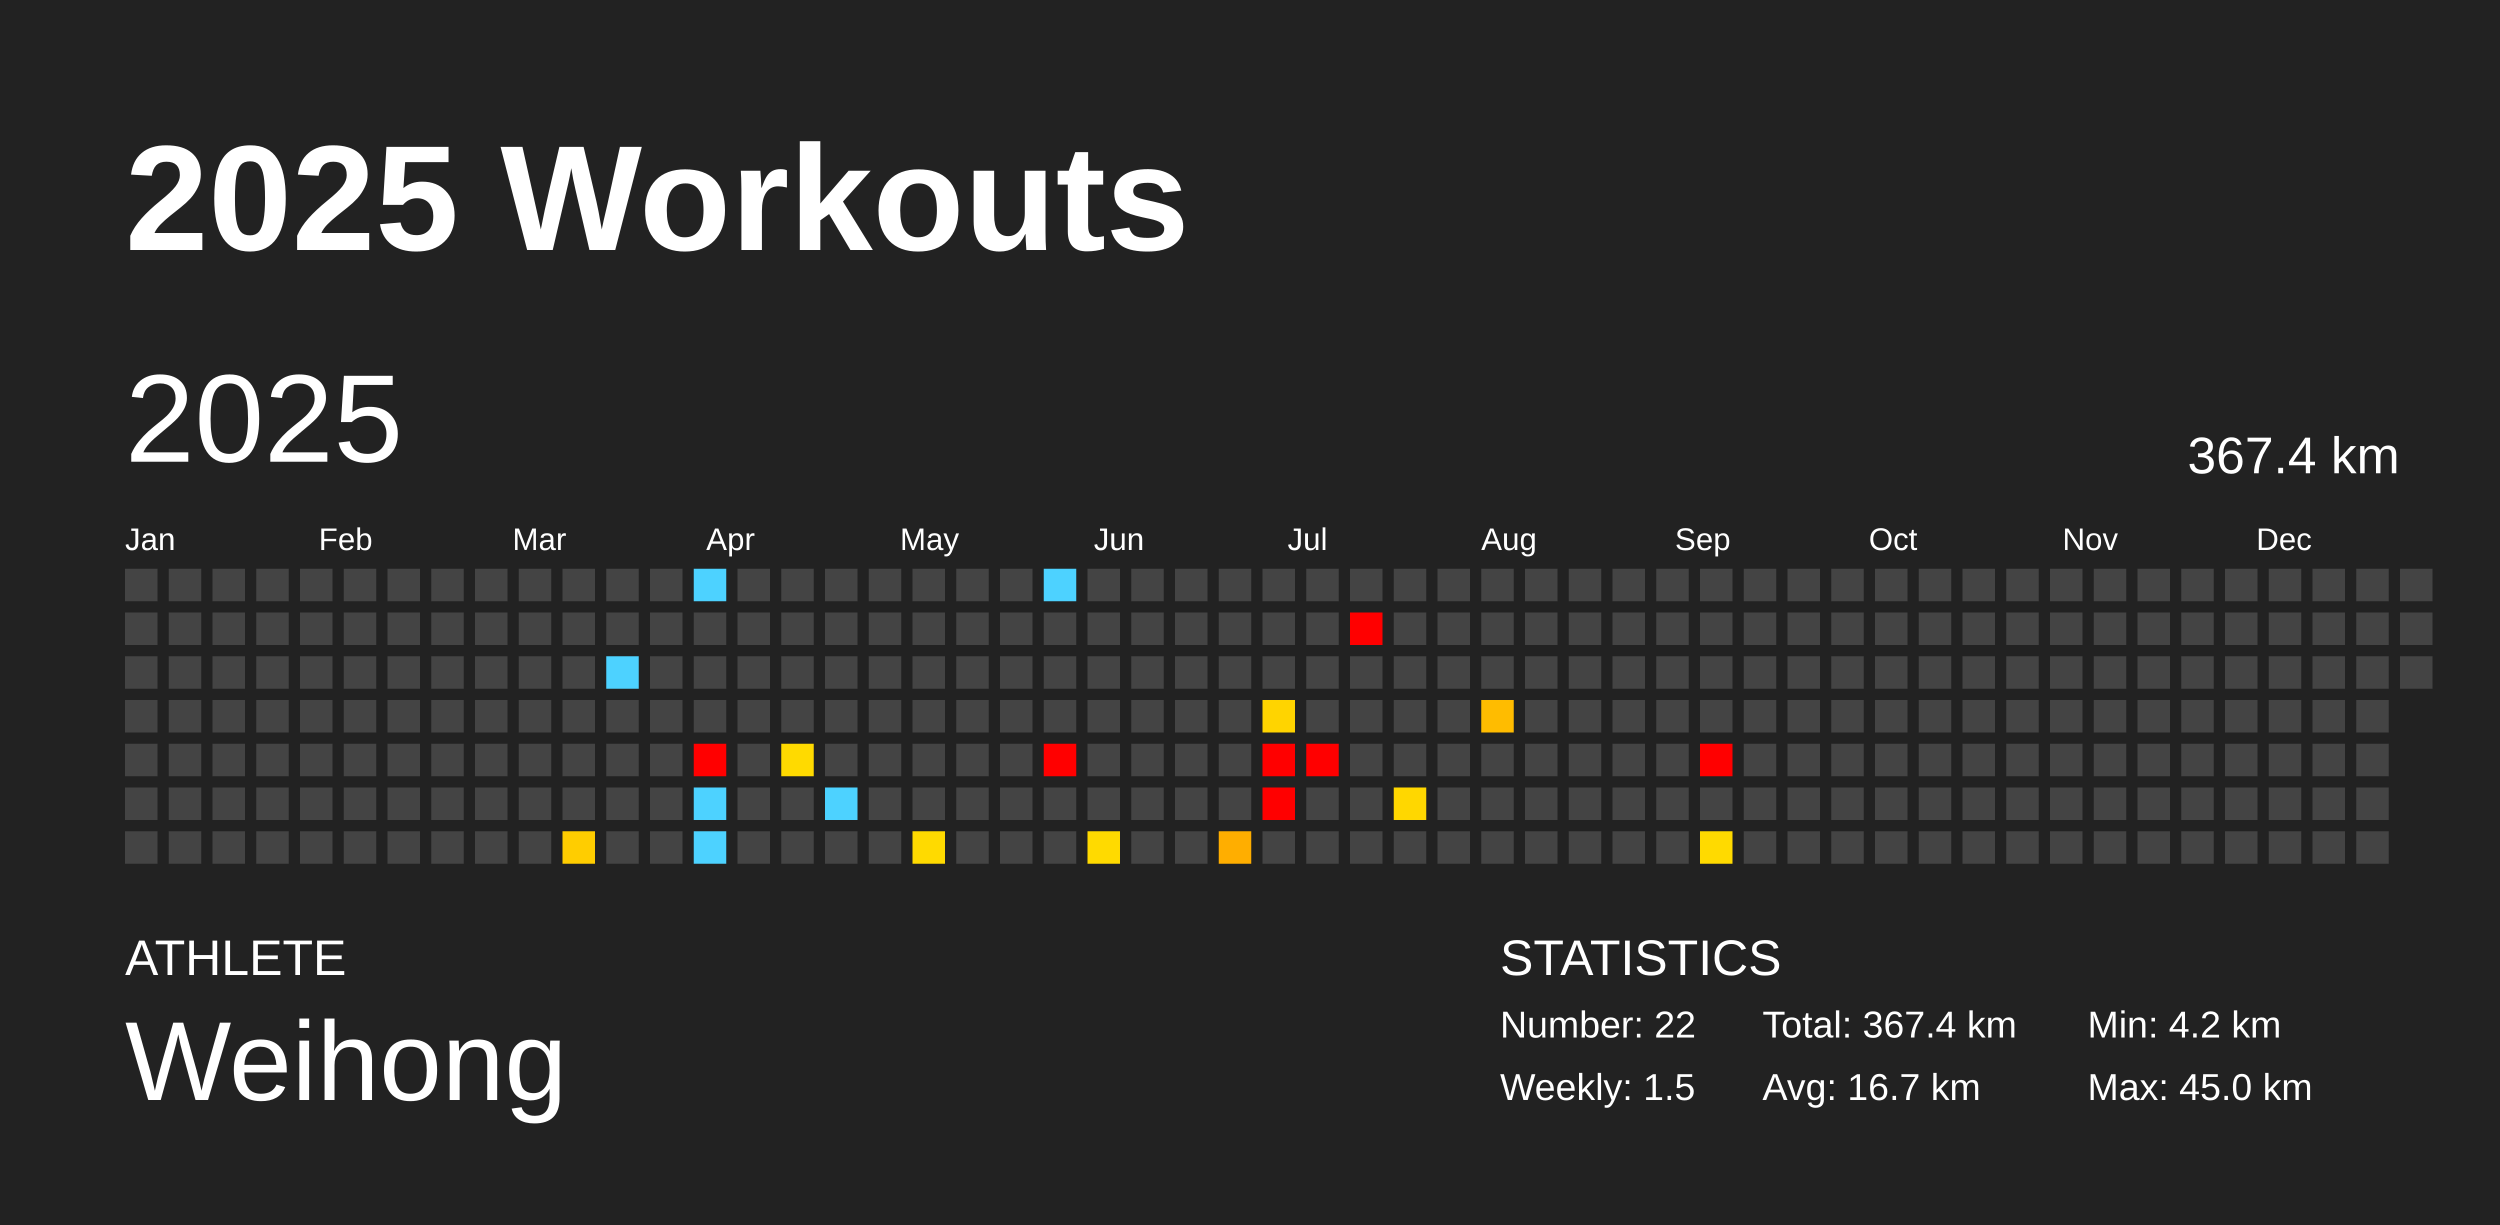
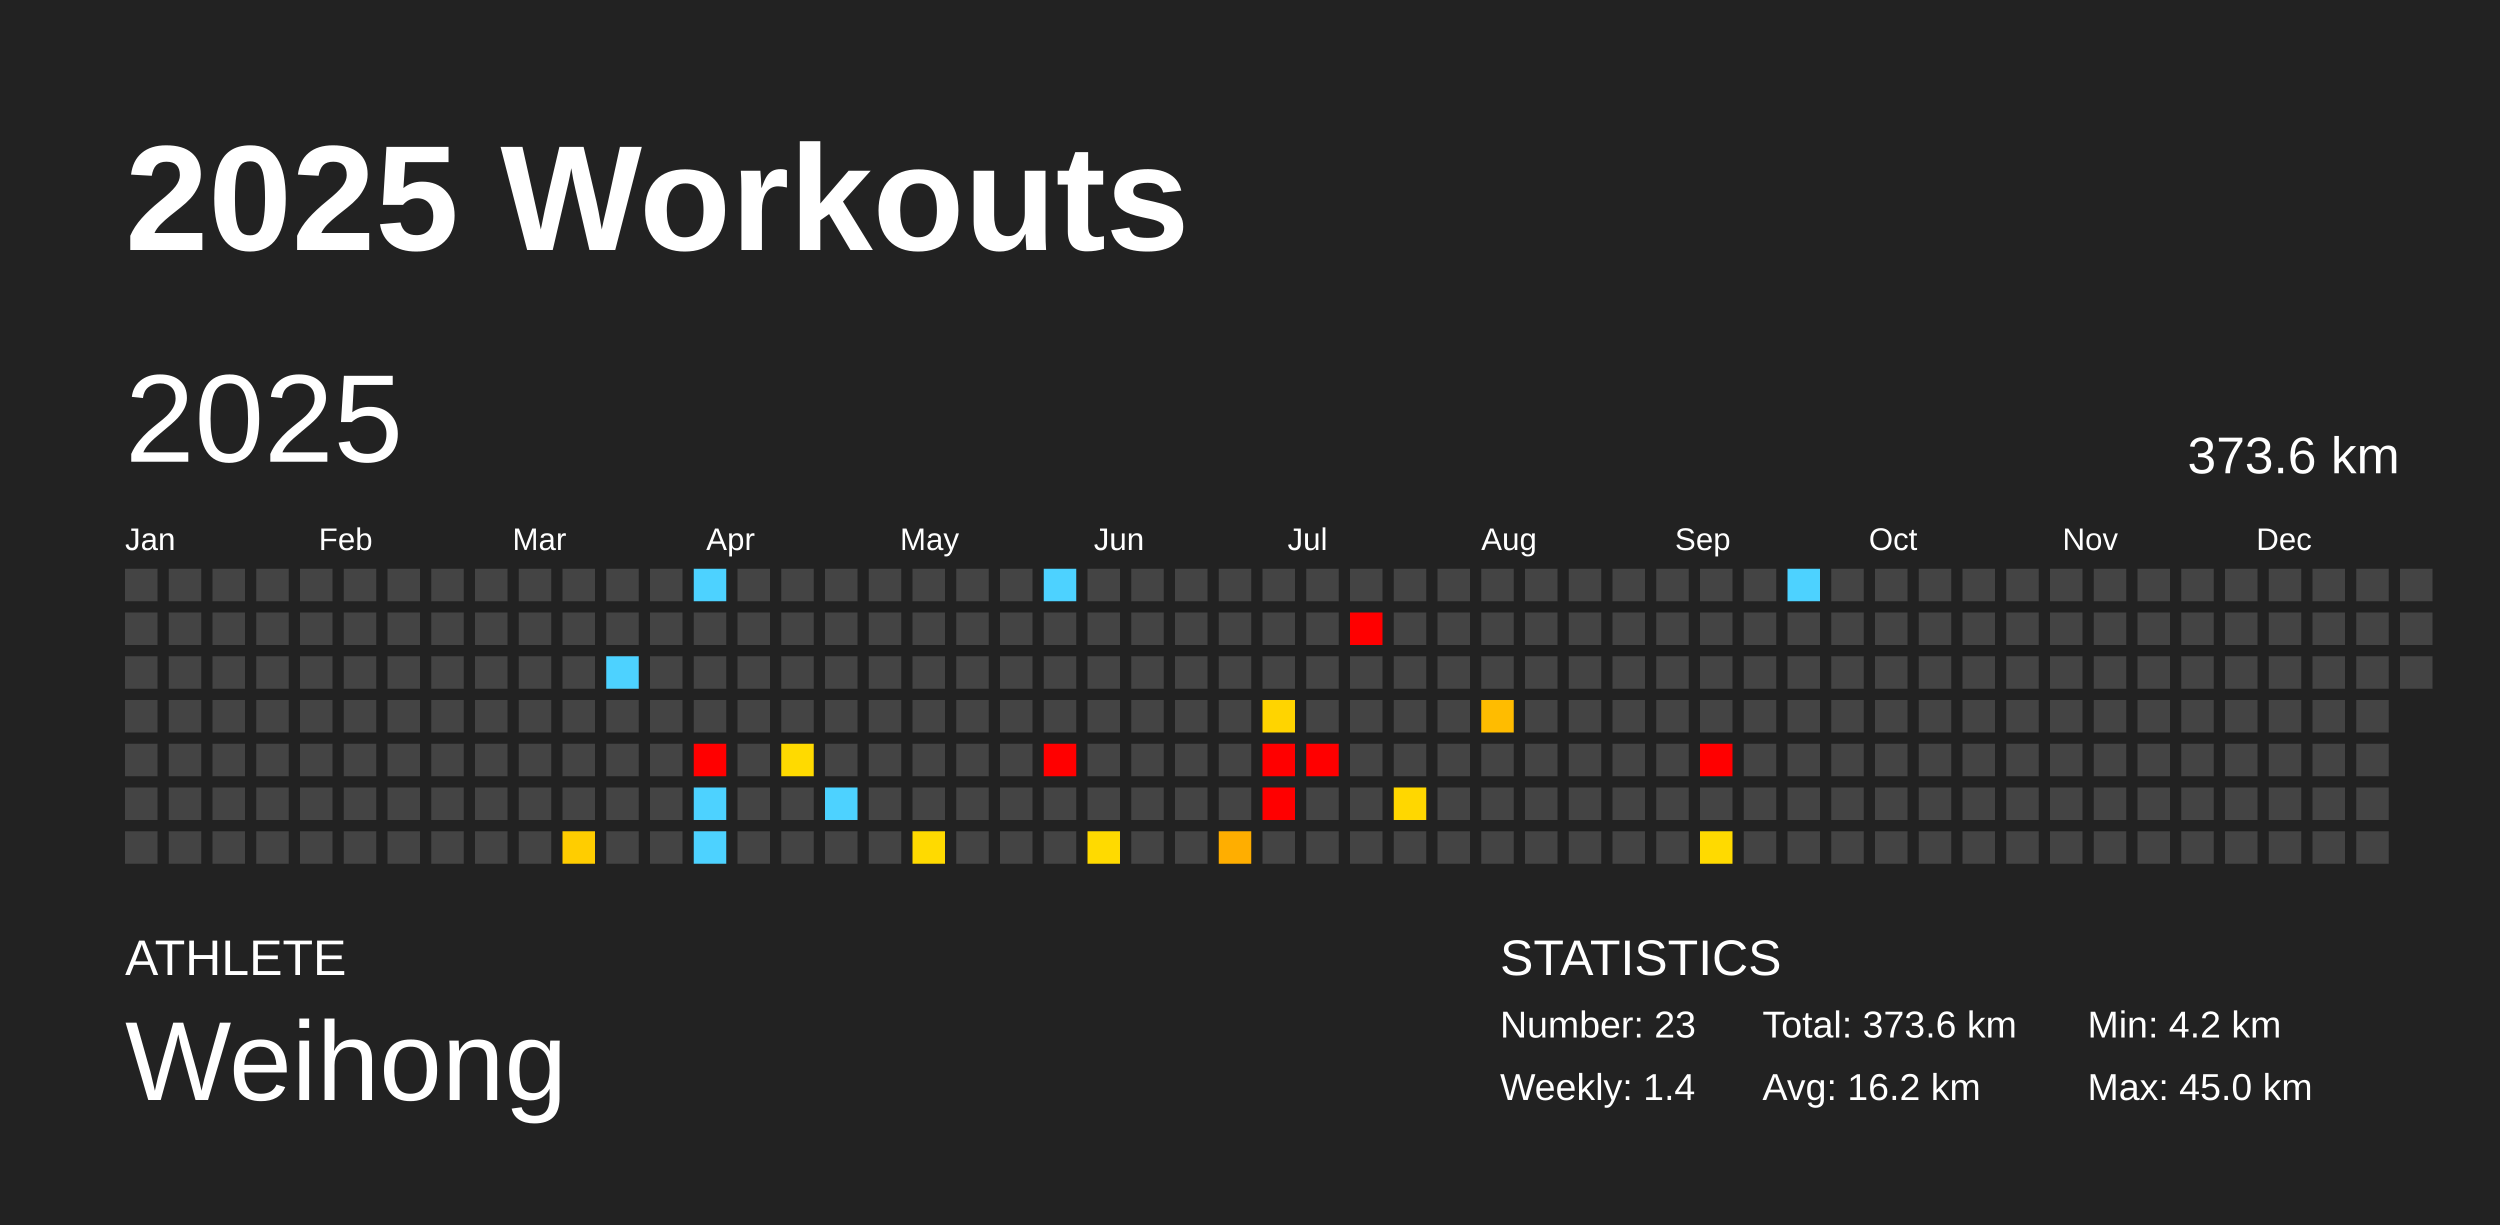
<svg xmlns="http://www.w3.org/2000/svg" baseProfile="full" height="98mm" version="1.1" viewBox="0,0,200,98" width="200mm">
  <defs />
  <rect fill="#222222" height="98" width="200" x="0" y="0" />
  <text fill="#FFFFFF" style="font-size:12px; font-family:Arial; font-weight:bold;" x="10" y="20">2025 Workouts</text>
  <text fill="#FFFFFF" style="font-size:4px; font-family:Arial" x="10" y="78">ATHLETE</text>
  <text fill="#FFFFFF" style="font-size:9px; font-family:Arial" x="10" y="88">Weihong</text>
  <text fill="#FFFFFF" style="font-size:4px; font-family:Arial" x="120" y="78">STATISTICS</text>
-   <text fill="#FFFFFF" style="font-size:3px; font-family:Arial" x="120" y="83">Number: 22</text>
-   <text fill="#FFFFFF" style="font-size:3px; font-family:Arial" x="120" y="88">Weekly: 1.5</text>
-   <text fill="#FFFFFF" style="font-size:3px; font-family:Arial" x="141" y="83">Total: 367.4 km</text>
-   <text fill="#FFFFFF" style="font-size:3px; font-family:Arial" x="141" y="88">Avg: 16.7 km</text>
+   <text fill="#FFFFFF" style="font-size:3px; font-family:Arial" x="120" y="83">Number: 23</text>
+   <text fill="#FFFFFF" style="font-size:3px; font-family:Arial" x="120" y="88">Weekly: 1.4</text>
+   <text fill="#FFFFFF" style="font-size:3px; font-family:Arial" x="141" y="83">Total: 373.6 km</text>
+   <text fill="#FFFFFF" style="font-size:3px; font-family:Arial" x="141" y="88">Avg: 16.2 km</text>
  <text fill="#FFFFFF" style="font-size:3px; font-family:Arial" x="167" y="83">Min: 4.2 km</text>
  <text fill="#FFFFFF" style="font-size:3px; font-family:Arial" x="167" y="88">Max: 45.0 km</text>
  <text dominant-baseline="hanging" fill="#FFFFFF" style="font-size:10.0px; font-family:Arial;" x="10" y="30">2025</text>
-   <text dominant-baseline="hanging" fill="#FFFFFF" style="font-size:4.125px; font-family:Arial;" x="175" y="35">367.4 km</text>
+   <text dominant-baseline="hanging" fill="#FFFFFF" style="font-size:4.125px; font-family:Arial;" x="175" y="35">373.6 km</text>
  <text fill="#FFFFFF" style="font-size:2.5px; font-family:Arial" x="10.0" y="44">Jan</text>
  <text fill="#FFFFFF" style="font-size:2.5px; font-family:Arial" x="25.5" y="44">Feb</text>
  <text fill="#FFFFFF" style="font-size:2.5px; font-family:Arial" x="41.0" y="44">Mar</text>
  <text fill="#FFFFFF" style="font-size:2.5px; font-family:Arial" x="56.5" y="44">Apr</text>
  <text fill="#FFFFFF" style="font-size:2.5px; font-family:Arial" x="72.0" y="44">May</text>
  <text fill="#FFFFFF" style="font-size:2.5px; font-family:Arial" x="87.5" y="44">Jun</text>
  <text fill="#FFFFFF" style="font-size:2.5px; font-family:Arial" x="103.0" y="44">Jul</text>
  <text fill="#FFFFFF" style="font-size:2.5px; font-family:Arial" x="118.5" y="44">Aug</text>
  <text fill="#FFFFFF" style="font-size:2.5px; font-family:Arial" x="134.0" y="44">Sep</text>
  <text fill="#FFFFFF" style="font-size:2.5px; font-family:Arial" x="149.5" y="44">Oct</text>
  <text fill="#FFFFFF" style="font-size:2.5px; font-family:Arial" x="165.0" y="44">Nov</text>
  <text fill="#FFFFFF" style="font-size:2.5px; font-family:Arial" x="180.5" y="44">Dec</text>
  <rect fill="#444444" height="2.6" width="2.6" x="10.0" y="45.5" />
  <rect fill="#444444" height="2.6" width="2.6" x="10.0" y="49.0" />
  <rect fill="#444444" height="2.6" width="2.6" x="10.0" y="52.5" />
  <rect fill="#444444" height="2.6" width="2.6" x="10.0" y="56.0" />
  <rect fill="#444444" height="2.6" width="2.6" x="10.0" y="59.5" />
  <rect fill="#444444" height="2.6" width="2.6" x="10.0" y="63.0" />
  <rect fill="#444444" height="2.6" width="2.6" x="10.0" y="66.5" />
  <rect fill="#444444" height="2.6" width="2.6" x="13.5" y="45.5" />
  <rect fill="#444444" height="2.6" width="2.6" x="13.5" y="49.0" />
  <rect fill="#444444" height="2.6" width="2.6" x="13.5" y="52.5" />
  <rect fill="#444444" height="2.6" width="2.6" x="13.5" y="56.0" />
  <rect fill="#444444" height="2.6" width="2.6" x="13.5" y="59.5" />
  <rect fill="#444444" height="2.6" width="2.6" x="13.5" y="63.0" />
  <rect fill="#444444" height="2.6" width="2.6" x="13.5" y="66.5" />
  <rect fill="#444444" height="2.6" width="2.6" x="17.0" y="45.5" />
  <rect fill="#444444" height="2.6" width="2.6" x="17.0" y="49.0" />
  <rect fill="#444444" height="2.6" width="2.6" x="17.0" y="52.5" />
  <rect fill="#444444" height="2.6" width="2.6" x="17.0" y="56.0" />
  <rect fill="#444444" height="2.6" width="2.6" x="17.0" y="59.5" />
  <rect fill="#444444" height="2.6" width="2.6" x="17.0" y="63.0" />
  <rect fill="#444444" height="2.6" width="2.6" x="17.0" y="66.5" />
  <rect fill="#444444" height="2.6" width="2.6" x="20.5" y="45.5" />
  <rect fill="#444444" height="2.6" width="2.6" x="20.5" y="49.0" />
  <rect fill="#444444" height="2.6" width="2.6" x="20.5" y="52.5" />
  <rect fill="#444444" height="2.6" width="2.6" x="20.5" y="56.0" />
  <rect fill="#444444" height="2.6" width="2.6" x="20.5" y="59.5" />
  <rect fill="#444444" height="2.6" width="2.6" x="20.5" y="63.0" />
  <rect fill="#444444" height="2.6" width="2.6" x="20.5" y="66.5" />
  <rect fill="#444444" height="2.6" width="2.6" x="24.0" y="45.5" />
  <rect fill="#444444" height="2.6" width="2.6" x="24.0" y="49.0" />
  <rect fill="#444444" height="2.6" width="2.6" x="24.0" y="52.5" />
  <rect fill="#444444" height="2.6" width="2.6" x="24.0" y="56.0" />
  <rect fill="#444444" height="2.6" width="2.6" x="24.0" y="59.5" />
  <rect fill="#444444" height="2.6" width="2.6" x="24.0" y="63.0" />
  <rect fill="#444444" height="2.6" width="2.6" x="24.0" y="66.5" />
  <rect fill="#444444" height="2.6" width="2.6" x="27.5" y="45.5" />
  <rect fill="#444444" height="2.6" width="2.6" x="27.5" y="49.0" />
  <rect fill="#444444" height="2.6" width="2.6" x="27.5" y="52.5" />
  <rect fill="#444444" height="2.6" width="2.6" x="27.5" y="56.0" />
  <rect fill="#444444" height="2.6" width="2.6" x="27.5" y="59.5" />
  <rect fill="#444444" height="2.6" width="2.6" x="27.5" y="63.0" />
  <rect fill="#444444" height="2.6" width="2.6" x="27.5" y="66.5" />
  <rect fill="#444444" height="2.6" width="2.6" x="31.0" y="45.5" />
  <rect fill="#444444" height="2.6" width="2.6" x="31.0" y="49.0" />
  <rect fill="#444444" height="2.6" width="2.6" x="31.0" y="52.5" />
  <rect fill="#444444" height="2.6" width="2.6" x="31.0" y="56.0" />
  <rect fill="#444444" height="2.6" width="2.6" x="31.0" y="59.5" />
  <rect fill="#444444" height="2.6" width="2.6" x="31.0" y="63.0" />
  <rect fill="#444444" height="2.6" width="2.6" x="31.0" y="66.5" />
  <rect fill="#444444" height="2.6" width="2.6" x="34.5" y="45.5" />
  <rect fill="#444444" height="2.6" width="2.6" x="34.5" y="49.0" />
  <rect fill="#444444" height="2.6" width="2.6" x="34.5" y="52.5" />
  <rect fill="#444444" height="2.6" width="2.6" x="34.5" y="56.0" />
  <rect fill="#444444" height="2.6" width="2.6" x="34.5" y="59.5" />
  <rect fill="#444444" height="2.6" width="2.6" x="34.5" y="63.0" />
  <rect fill="#444444" height="2.6" width="2.6" x="34.5" y="66.5" />
  <rect fill="#444444" height="2.6" width="2.6" x="38.0" y="45.5" />
  <rect fill="#444444" height="2.6" width="2.6" x="38.0" y="49.0" />
  <rect fill="#444444" height="2.6" width="2.6" x="38.0" y="52.5" />
  <rect fill="#444444" height="2.6" width="2.6" x="38.0" y="56.0" />
  <rect fill="#444444" height="2.6" width="2.6" x="38.0" y="59.5" />
  <rect fill="#444444" height="2.6" width="2.6" x="38.0" y="63.0" />
  <rect fill="#444444" height="2.6" width="2.6" x="38.0" y="66.5" />
  <rect fill="#444444" height="2.6" width="2.6" x="41.5" y="45.5" />
  <rect fill="#444444" height="2.6" width="2.6" x="41.5" y="49.0" />
  <rect fill="#444444" height="2.6" width="2.6" x="41.5" y="52.5" />
  <rect fill="#444444" height="2.6" width="2.6" x="41.5" y="56.0" />
  <rect fill="#444444" height="2.6" width="2.6" x="41.5" y="59.5" />
  <rect fill="#444444" height="2.6" width="2.6" x="41.5" y="63.0" />
  <rect fill="#444444" height="2.6" width="2.6" x="41.5" y="66.5" />
  <rect fill="#444444" height="2.6" width="2.6" x="45.0" y="45.5" />
  <rect fill="#444444" height="2.6" width="2.6" x="45.0" y="49.0" />
  <rect fill="#444444" height="2.6" width="2.6" x="45.0" y="52.5" />
  <rect fill="#444444" height="2.6" width="2.6" x="45.0" y="56.0" />
  <rect fill="#444444" height="2.6" width="2.6" x="45.0" y="59.5" />
  <rect fill="#444444" height="2.6" width="2.6" x="45.0" y="63.0" />
  <rect fill="#ffcd00" height="2.6" width="2.6" x="45.0" y="66.5" />
  <rect fill="#444444" height="2.6" width="2.6" x="48.5" y="45.5" />
  <rect fill="#444444" height="2.6" width="2.6" x="48.5" y="49.0" />
  <rect fill="#4dd2ff" height="2.6" width="2.6" x="48.5" y="52.5" />
  <rect fill="#444444" height="2.6" width="2.6" x="48.5" y="56.0" />
  <rect fill="#444444" height="2.6" width="2.6" x="48.5" y="59.5" />
  <rect fill="#444444" height="2.6" width="2.6" x="48.5" y="63.0" />
  <rect fill="#444444" height="2.6" width="2.6" x="48.5" y="66.5" />
  <rect fill="#444444" height="2.6" width="2.6" x="52.0" y="45.5" />
  <rect fill="#444444" height="2.6" width="2.6" x="52.0" y="49.0" />
  <rect fill="#444444" height="2.6" width="2.6" x="52.0" y="52.5" />
  <rect fill="#444444" height="2.6" width="2.6" x="52.0" y="56.0" />
  <rect fill="#444444" height="2.6" width="2.6" x="52.0" y="59.5" />
  <rect fill="#444444" height="2.6" width="2.6" x="52.0" y="63.0" />
  <rect fill="#444444" height="2.6" width="2.6" x="52.0" y="66.5" />
  <rect fill="#4dd2ff" height="2.6" width="2.6" x="55.5" y="45.5" />
  <rect fill="#444444" height="2.6" width="2.6" x="55.5" y="49.0" />
  <rect fill="#444444" height="2.6" width="2.6" x="55.5" y="52.5" />
  <rect fill="#444444" height="2.6" width="2.6" x="55.5" y="56.0" />
  <rect fill="red" height="2.6" width="2.6" x="55.5" y="59.5" />
  <rect fill="#4dd2ff" height="2.6" width="2.6" x="55.5" y="63.0" />
  <rect fill="#4dd2ff" height="2.6" width="2.6" x="55.5" y="66.5" />
  <rect fill="#444444" height="2.6" width="2.6" x="59.0" y="45.5" />
  <rect fill="#444444" height="2.6" width="2.6" x="59.0" y="49.0" />
  <rect fill="#444444" height="2.6" width="2.6" x="59.0" y="52.5" />
  <rect fill="#444444" height="2.6" width="2.6" x="59.0" y="56.0" />
  <rect fill="#444444" height="2.6" width="2.6" x="59.0" y="59.5" />
  <rect fill="#444444" height="2.6" width="2.6" x="59.0" y="63.0" />
  <rect fill="#444444" height="2.6" width="2.6" x="59.0" y="66.5" />
  <rect fill="#444444" height="2.6" width="2.6" x="62.5" y="45.5" />
  <rect fill="#444444" height="2.6" width="2.6" x="62.5" y="49.0" />
  <rect fill="#444444" height="2.6" width="2.6" x="62.5" y="52.5" />
  <rect fill="#444444" height="2.6" width="2.6" x="62.5" y="56.0" />
  <rect fill="#ffda00" height="2.6" width="2.6" x="62.5" y="59.5" />
  <rect fill="#444444" height="2.6" width="2.6" x="62.5" y="63.0" />
  <rect fill="#444444" height="2.6" width="2.6" x="62.5" y="66.5" />
  <rect fill="#444444" height="2.6" width="2.6" x="66.0" y="45.5" />
  <rect fill="#444444" height="2.6" width="2.6" x="66.0" y="49.0" />
  <rect fill="#444444" height="2.6" width="2.6" x="66.0" y="52.5" />
  <rect fill="#444444" height="2.6" width="2.6" x="66.0" y="56.0" />
  <rect fill="#444444" height="2.6" width="2.6" x="66.0" y="59.5" />
  <rect fill="#4dd2ff" height="2.6" width="2.6" x="66.0" y="63.0" />
  <rect fill="#444444" height="2.6" width="2.6" x="66.0" y="66.5" />
  <rect fill="#444444" height="2.6" width="2.6" x="69.5" y="45.5" />
  <rect fill="#444444" height="2.6" width="2.6" x="69.5" y="49.0" />
  <rect fill="#444444" height="2.6" width="2.6" x="69.5" y="52.5" />
  <rect fill="#444444" height="2.6" width="2.6" x="69.5" y="56.0" />
  <rect fill="#444444" height="2.6" width="2.6" x="69.5" y="59.5" />
  <rect fill="#444444" height="2.6" width="2.6" x="69.5" y="63.0" />
  <rect fill="#444444" height="2.6" width="2.6" x="69.5" y="66.5" />
  <rect fill="#444444" height="2.6" width="2.6" x="73.0" y="45.5" />
  <rect fill="#444444" height="2.6" width="2.6" x="73.0" y="49.0" />
  <rect fill="#444444" height="2.6" width="2.6" x="73.0" y="52.5" />
  <rect fill="#444444" height="2.6" width="2.6" x="73.0" y="56.0" />
  <rect fill="#444444" height="2.6" width="2.6" x="73.0" y="59.5" />
  <rect fill="#444444" height="2.6" width="2.6" x="73.0" y="63.0" />
  <rect fill="#ffda00" height="2.6" width="2.6" x="73.0" y="66.5" />
  <rect fill="#444444" height="2.6" width="2.6" x="76.5" y="45.5" />
  <rect fill="#444444" height="2.6" width="2.6" x="76.5" y="49.0" />
  <rect fill="#444444" height="2.6" width="2.6" x="76.5" y="52.5" />
  <rect fill="#444444" height="2.6" width="2.6" x="76.5" y="56.0" />
  <rect fill="#444444" height="2.6" width="2.6" x="76.5" y="59.5" />
  <rect fill="#444444" height="2.6" width="2.6" x="76.5" y="63.0" />
  <rect fill="#444444" height="2.6" width="2.6" x="76.5" y="66.5" />
  <rect fill="#444444" height="2.6" width="2.6" x="80.0" y="45.5" />
  <rect fill="#444444" height="2.6" width="2.6" x="80.0" y="49.0" />
  <rect fill="#444444" height="2.6" width="2.6" x="80.0" y="52.5" />
  <rect fill="#444444" height="2.6" width="2.6" x="80.0" y="56.0" />
  <rect fill="#444444" height="2.6" width="2.6" x="80.0" y="59.5" />
  <rect fill="#444444" height="2.6" width="2.6" x="80.0" y="63.0" />
  <rect fill="#444444" height="2.6" width="2.6" x="80.0" y="66.5" />
  <rect fill="#4dd2ff" height="2.6" width="2.6" x="83.5" y="45.5" />
  <rect fill="#444444" height="2.6" width="2.6" x="83.5" y="49.0" />
  <rect fill="#444444" height="2.6" width="2.6" x="83.5" y="52.5" />
  <rect fill="#444444" height="2.6" width="2.6" x="83.5" y="56.0" />
  <rect fill="red" height="2.6" width="2.6" x="83.5" y="59.5" />
  <rect fill="#444444" height="2.6" width="2.6" x="83.5" y="63.0" />
  <rect fill="#444444" height="2.6" width="2.6" x="83.5" y="66.5" />
  <rect fill="#444444" height="2.6" width="2.6" x="87.0" y="45.5" />
  <rect fill="#444444" height="2.6" width="2.6" x="87.0" y="49.0" />
  <rect fill="#444444" height="2.6" width="2.6" x="87.0" y="52.5" />
  <rect fill="#444444" height="2.6" width="2.6" x="87.0" y="56.0" />
  <rect fill="#444444" height="2.6" width="2.6" x="87.0" y="59.5" />
  <rect fill="#444444" height="2.6" width="2.6" x="87.0" y="63.0" />
  <rect fill="#ffda00" height="2.6" width="2.6" x="87.0" y="66.5" />
  <rect fill="#444444" height="2.6" width="2.6" x="90.5" y="45.5" />
  <rect fill="#444444" height="2.6" width="2.6" x="90.5" y="49.0" />
  <rect fill="#444444" height="2.6" width="2.6" x="90.5" y="52.5" />
  <rect fill="#444444" height="2.6" width="2.6" x="90.5" y="56.0" />
  <rect fill="#444444" height="2.6" width="2.6" x="90.5" y="59.5" />
  <rect fill="#444444" height="2.6" width="2.6" x="90.5" y="63.0" />
  <rect fill="#444444" height="2.6" width="2.6" x="90.5" y="66.5" />
  <rect fill="#444444" height="2.6" width="2.6" x="94.0" y="45.5" />
  <rect fill="#444444" height="2.6" width="2.6" x="94.0" y="49.0" />
  <rect fill="#444444" height="2.6" width="2.6" x="94.0" y="52.5" />
  <rect fill="#444444" height="2.6" width="2.6" x="94.0" y="56.0" />
  <rect fill="#444444" height="2.6" width="2.6" x="94.0" y="59.5" />
  <rect fill="#444444" height="2.6" width="2.6" x="94.0" y="63.0" />
  <rect fill="#444444" height="2.6" width="2.6" x="94.0" y="66.5" />
  <rect fill="#444444" height="2.6" width="2.6" x="97.5" y="45.5" />
  <rect fill="#444444" height="2.6" width="2.6" x="97.5" y="49.0" />
  <rect fill="#444444" height="2.6" width="2.6" x="97.5" y="52.5" />
  <rect fill="#444444" height="2.6" width="2.6" x="97.5" y="56.0" />
  <rect fill="#444444" height="2.6" width="2.6" x="97.5" y="59.5" />
  <rect fill="#444444" height="2.6" width="2.6" x="97.5" y="63.0" />
  <rect fill="#ffae00" height="2.6" width="2.6" x="97.5" y="66.5" />
  <rect fill="#444444" height="2.6" width="2.6" x="101.0" y="45.5" />
  <rect fill="#444444" height="2.6" width="2.6" x="101.0" y="49.0" />
  <rect fill="#444444" height="2.6" width="2.6" x="101.0" y="52.5" />
  <rect fill="#ffd400" height="2.6" width="2.6" x="101.0" y="56.0" />
  <rect fill="red" height="2.6" width="2.6" x="101.0" y="59.5" />
  <rect fill="red" height="2.6" width="2.6" x="101.0" y="63.0" />
  <rect fill="#444444" height="2.6" width="2.6" x="101.0" y="66.5" />
  <rect fill="#444444" height="2.6" width="2.6" x="104.5" y="45.5" />
  <rect fill="#444444" height="2.6" width="2.6" x="104.5" y="49.0" />
  <rect fill="#444444" height="2.6" width="2.6" x="104.5" y="52.5" />
  <rect fill="#444444" height="2.6" width="2.6" x="104.5" y="56.0" />
  <rect fill="red" height="2.6" width="2.6" x="104.5" y="59.5" />
  <rect fill="#444444" height="2.6" width="2.6" x="104.5" y="63.0" />
  <rect fill="#444444" height="2.6" width="2.6" x="104.5" y="66.5" />
  <rect fill="#444444" height="2.6" width="2.6" x="108.0" y="45.5" />
  <rect fill="red" height="2.6" width="2.6" x="108.0" y="49.0" />
  <rect fill="#444444" height="2.6" width="2.6" x="108.0" y="52.5" />
  <rect fill="#444444" height="2.6" width="2.6" x="108.0" y="56.0" />
  <rect fill="#444444" height="2.6" width="2.6" x="108.0" y="59.5" />
  <rect fill="#444444" height="2.6" width="2.6" x="108.0" y="63.0" />
  <rect fill="#444444" height="2.6" width="2.6" x="108.0" y="66.5" />
  <rect fill="#444444" height="2.6" width="2.6" x="111.5" y="45.5" />
  <rect fill="#444444" height="2.6" width="2.6" x="111.5" y="49.0" />
  <rect fill="#444444" height="2.6" width="2.6" x="111.5" y="52.5" />
  <rect fill="#444444" height="2.6" width="2.6" x="111.5" y="56.0" />
  <rect fill="#444444" height="2.6" width="2.6" x="111.5" y="59.5" />
  <rect fill="#ffd700" height="2.6" width="2.6" x="111.5" y="63.0" />
  <rect fill="#444444" height="2.6" width="2.6" x="111.5" y="66.5" />
  <rect fill="#444444" height="2.6" width="2.6" x="115.0" y="45.5" />
  <rect fill="#444444" height="2.6" width="2.6" x="115.0" y="49.0" />
  <rect fill="#444444" height="2.6" width="2.6" x="115.0" y="52.5" />
  <rect fill="#444444" height="2.6" width="2.6" x="115.0" y="56.0" />
  <rect fill="#444444" height="2.6" width="2.6" x="115.0" y="59.5" />
  <rect fill="#444444" height="2.6" width="2.6" x="115.0" y="63.0" />
  <rect fill="#444444" height="2.6" width="2.6" x="115.0" y="66.5" />
  <rect fill="#444444" height="2.6" width="2.6" x="118.5" y="45.5" />
  <rect fill="#444444" height="2.6" width="2.6" x="118.5" y="49.0" />
  <rect fill="#444444" height="2.6" width="2.6" x="118.5" y="52.5" />
  <rect fill="#ffbc00" height="2.6" width="2.6" x="118.5" y="56.0" />
  <rect fill="#444444" height="2.6" width="2.6" x="118.5" y="59.5" />
  <rect fill="#444444" height="2.6" width="2.6" x="118.5" y="63.0" />
  <rect fill="#444444" height="2.6" width="2.6" x="118.5" y="66.5" />
  <rect fill="#444444" height="2.6" width="2.6" x="122.0" y="45.5" />
  <rect fill="#444444" height="2.6" width="2.6" x="122.0" y="49.0" />
  <rect fill="#444444" height="2.6" width="2.6" x="122.0" y="52.5" />
  <rect fill="#444444" height="2.6" width="2.6" x="122.0" y="56.0" />
  <rect fill="#444444" height="2.6" width="2.6" x="122.0" y="59.5" />
  <rect fill="#444444" height="2.6" width="2.6" x="122.0" y="63.0" />
  <rect fill="#444444" height="2.6" width="2.6" x="122.0" y="66.5" />
  <rect fill="#444444" height="2.6" width="2.6" x="125.5" y="45.5" />
  <rect fill="#444444" height="2.6" width="2.6" x="125.5" y="49.0" />
  <rect fill="#444444" height="2.6" width="2.6" x="125.5" y="52.5" />
  <rect fill="#444444" height="2.6" width="2.6" x="125.5" y="56.0" />
  <rect fill="#444444" height="2.6" width="2.6" x="125.5" y="59.5" />
  <rect fill="#444444" height="2.6" width="2.6" x="125.5" y="63.0" />
  <rect fill="#444444" height="2.6" width="2.6" x="125.5" y="66.5" />
  <rect fill="#444444" height="2.6" width="2.6" x="129.0" y="45.5" />
  <rect fill="#444444" height="2.6" width="2.6" x="129.0" y="49.0" />
  <rect fill="#444444" height="2.6" width="2.6" x="129.0" y="52.5" />
  <rect fill="#444444" height="2.6" width="2.6" x="129.0" y="56.0" />
  <rect fill="#444444" height="2.6" width="2.6" x="129.0" y="59.5" />
  <rect fill="#444444" height="2.6" width="2.6" x="129.0" y="63.0" />
  <rect fill="#444444" height="2.6" width="2.6" x="129.0" y="66.5" />
  <rect fill="#444444" height="2.6" width="2.6" x="132.5" y="45.5" />
  <rect fill="#444444" height="2.6" width="2.6" x="132.5" y="49.0" />
  <rect fill="#444444" height="2.6" width="2.6" x="132.5" y="52.5" />
  <rect fill="#444444" height="2.6" width="2.6" x="132.5" y="56.0" />
  <rect fill="#444444" height="2.6" width="2.6" x="132.5" y="59.5" />
  <rect fill="#444444" height="2.6" width="2.6" x="132.5" y="63.0" />
  <rect fill="#444444" height="2.6" width="2.6" x="132.5" y="66.5" />
  <rect fill="#444444" height="2.6" width="2.6" x="136.0" y="45.5" />
  <rect fill="#444444" height="2.6" width="2.6" x="136.0" y="49.0" />
  <rect fill="#444444" height="2.6" width="2.6" x="136.0" y="52.5" />
  <rect fill="#444444" height="2.6" width="2.6" x="136.0" y="56.0" />
  <rect fill="red" height="2.6" width="2.6" x="136.0" y="59.5" />
  <rect fill="#444444" height="2.6" width="2.6" x="136.0" y="63.0" />
  <rect fill="#ffda00" height="2.6" width="2.6" x="136.0" y="66.5" />
  <rect fill="#444444" height="2.6" width="2.6" x="139.5" y="45.5" />
  <rect fill="#444444" height="2.6" width="2.6" x="139.5" y="49.0" />
  <rect fill="#444444" height="2.6" width="2.6" x="139.5" y="52.5" />
  <rect fill="#444444" height="2.6" width="2.6" x="139.5" y="56.0" />
  <rect fill="#444444" height="2.6" width="2.6" x="139.5" y="59.5" />
  <rect fill="#444444" height="2.6" width="2.6" x="139.5" y="63.0" />
  <rect fill="#444444" height="2.6" width="2.6" x="139.5" y="66.5" />
-   <rect fill="#444444" height="2.6" width="2.6" x="143.0" y="45.5" />
+   <rect fill="#4dd2ff" height="2.6" width="2.6" x="143.0" y="45.5" />
  <rect fill="#444444" height="2.6" width="2.6" x="143.0" y="49.0" />
  <rect fill="#444444" height="2.6" width="2.6" x="143.0" y="52.5" />
  <rect fill="#444444" height="2.6" width="2.6" x="143.0" y="56.0" />
  <rect fill="#444444" height="2.6" width="2.6" x="143.0" y="59.5" />
  <rect fill="#444444" height="2.6" width="2.6" x="143.0" y="63.0" />
  <rect fill="#444444" height="2.6" width="2.6" x="143.0" y="66.5" />
  <rect fill="#444444" height="2.6" width="2.6" x="146.5" y="45.5" />
  <rect fill="#444444" height="2.6" width="2.6" x="146.5" y="49.0" />
  <rect fill="#444444" height="2.6" width="2.6" x="146.5" y="52.5" />
  <rect fill="#444444" height="2.6" width="2.6" x="146.5" y="56.0" />
  <rect fill="#444444" height="2.6" width="2.6" x="146.5" y="59.5" />
  <rect fill="#444444" height="2.6" width="2.6" x="146.5" y="63.0" />
  <rect fill="#444444" height="2.6" width="2.6" x="146.5" y="66.5" />
  <rect fill="#444444" height="2.6" width="2.6" x="150.0" y="45.5" />
  <rect fill="#444444" height="2.6" width="2.6" x="150.0" y="49.0" />
  <rect fill="#444444" height="2.6" width="2.6" x="150.0" y="52.5" />
  <rect fill="#444444" height="2.6" width="2.6" x="150.0" y="56.0" />
  <rect fill="#444444" height="2.6" width="2.6" x="150.0" y="59.5" />
  <rect fill="#444444" height="2.6" width="2.6" x="150.0" y="63.0" />
  <rect fill="#444444" height="2.6" width="2.6" x="150.0" y="66.5" />
  <rect fill="#444444" height="2.6" width="2.6" x="153.5" y="45.5" />
  <rect fill="#444444" height="2.6" width="2.6" x="153.5" y="49.0" />
  <rect fill="#444444" height="2.6" width="2.6" x="153.5" y="52.5" />
  <rect fill="#444444" height="2.6" width="2.6" x="153.5" y="56.0" />
  <rect fill="#444444" height="2.6" width="2.6" x="153.5" y="59.5" />
  <rect fill="#444444" height="2.6" width="2.6" x="153.5" y="63.0" />
  <rect fill="#444444" height="2.6" width="2.6" x="153.5" y="66.5" />
  <rect fill="#444444" height="2.6" width="2.6" x="157.0" y="45.5" />
  <rect fill="#444444" height="2.6" width="2.6" x="157.0" y="49.0" />
  <rect fill="#444444" height="2.6" width="2.6" x="157.0" y="52.5" />
  <rect fill="#444444" height="2.6" width="2.6" x="157.0" y="56.0" />
  <rect fill="#444444" height="2.6" width="2.6" x="157.0" y="59.5" />
  <rect fill="#444444" height="2.6" width="2.6" x="157.0" y="63.0" />
  <rect fill="#444444" height="2.6" width="2.6" x="157.0" y="66.5" />
  <rect fill="#444444" height="2.6" width="2.6" x="160.5" y="45.5" />
  <rect fill="#444444" height="2.6" width="2.6" x="160.5" y="49.0" />
  <rect fill="#444444" height="2.6" width="2.6" x="160.5" y="52.5" />
  <rect fill="#444444" height="2.6" width="2.6" x="160.5" y="56.0" />
  <rect fill="#444444" height="2.6" width="2.6" x="160.5" y="59.5" />
  <rect fill="#444444" height="2.6" width="2.6" x="160.5" y="63.0" />
  <rect fill="#444444" height="2.6" width="2.6" x="160.5" y="66.5" />
  <rect fill="#444444" height="2.6" width="2.6" x="164.0" y="45.5" />
  <rect fill="#444444" height="2.6" width="2.6" x="164.0" y="49.0" />
  <rect fill="#444444" height="2.6" width="2.6" x="164.0" y="52.5" />
  <rect fill="#444444" height="2.6" width="2.6" x="164.0" y="56.0" />
  <rect fill="#444444" height="2.6" width="2.6" x="164.0" y="59.5" />
  <rect fill="#444444" height="2.6" width="2.6" x="164.0" y="63.0" />
  <rect fill="#444444" height="2.6" width="2.6" x="164.0" y="66.5" />
  <rect fill="#444444" height="2.6" width="2.6" x="167.5" y="45.5" />
  <rect fill="#444444" height="2.6" width="2.6" x="167.5" y="49.0" />
  <rect fill="#444444" height="2.6" width="2.6" x="167.5" y="52.5" />
  <rect fill="#444444" height="2.6" width="2.6" x="167.5" y="56.0" />
  <rect fill="#444444" height="2.6" width="2.6" x="167.5" y="59.5" />
  <rect fill="#444444" height="2.6" width="2.6" x="167.5" y="63.0" />
  <rect fill="#444444" height="2.6" width="2.6" x="167.5" y="66.5" />
  <rect fill="#444444" height="2.6" width="2.6" x="171.0" y="45.5" />
  <rect fill="#444444" height="2.6" width="2.6" x="171.0" y="49.0" />
  <rect fill="#444444" height="2.6" width="2.6" x="171.0" y="52.5" />
  <rect fill="#444444" height="2.6" width="2.6" x="171.0" y="56.0" />
  <rect fill="#444444" height="2.6" width="2.6" x="171.0" y="59.5" />
  <rect fill="#444444" height="2.6" width="2.6" x="171.0" y="63.0" />
  <rect fill="#444444" height="2.6" width="2.6" x="171.0" y="66.5" />
  <rect fill="#444444" height="2.6" width="2.6" x="174.5" y="45.5" />
  <rect fill="#444444" height="2.6" width="2.6" x="174.5" y="49.0" />
  <rect fill="#444444" height="2.6" width="2.6" x="174.5" y="52.5" />
  <rect fill="#444444" height="2.6" width="2.6" x="174.5" y="56.0" />
  <rect fill="#444444" height="2.6" width="2.6" x="174.5" y="59.5" />
  <rect fill="#444444" height="2.6" width="2.6" x="174.5" y="63.0" />
  <rect fill="#444444" height="2.6" width="2.6" x="174.5" y="66.5" />
  <rect fill="#444444" height="2.6" width="2.6" x="178.0" y="45.5" />
  <rect fill="#444444" height="2.6" width="2.6" x="178.0" y="49.0" />
  <rect fill="#444444" height="2.6" width="2.6" x="178.0" y="52.5" />
  <rect fill="#444444" height="2.6" width="2.6" x="178.0" y="56.0" />
  <rect fill="#444444" height="2.6" width="2.6" x="178.0" y="59.5" />
  <rect fill="#444444" height="2.6" width="2.6" x="178.0" y="63.0" />
  <rect fill="#444444" height="2.6" width="2.6" x="178.0" y="66.5" />
  <rect fill="#444444" height="2.6" width="2.6" x="181.5" y="45.5" />
  <rect fill="#444444" height="2.6" width="2.6" x="181.5" y="49.0" />
  <rect fill="#444444" height="2.6" width="2.6" x="181.5" y="52.5" />
  <rect fill="#444444" height="2.6" width="2.6" x="181.5" y="56.0" />
  <rect fill="#444444" height="2.6" width="2.6" x="181.5" y="59.5" />
  <rect fill="#444444" height="2.6" width="2.6" x="181.5" y="63.0" />
  <rect fill="#444444" height="2.6" width="2.6" x="181.5" y="66.5" />
  <rect fill="#444444" height="2.6" width="2.6" x="185.0" y="45.5" />
  <rect fill="#444444" height="2.6" width="2.6" x="185.0" y="49.0" />
  <rect fill="#444444" height="2.6" width="2.6" x="185.0" y="52.5" />
  <rect fill="#444444" height="2.6" width="2.6" x="185.0" y="56.0" />
  <rect fill="#444444" height="2.6" width="2.6" x="185.0" y="59.5" />
  <rect fill="#444444" height="2.6" width="2.6" x="185.0" y="63.0" />
  <rect fill="#444444" height="2.6" width="2.6" x="185.0" y="66.5" />
  <rect fill="#444444" height="2.6" width="2.6" x="188.5" y="45.5" />
  <rect fill="#444444" height="2.6" width="2.6" x="188.5" y="49.0" />
  <rect fill="#444444" height="2.6" width="2.6" x="188.5" y="52.5" />
  <rect fill="#444444" height="2.6" width="2.6" x="188.5" y="56.0" />
  <rect fill="#444444" height="2.6" width="2.6" x="188.5" y="59.5" />
  <rect fill="#444444" height="2.6" width="2.6" x="188.5" y="63.0" />
  <rect fill="#444444" height="2.6" width="2.6" x="188.5" y="66.5" />
  <rect fill="#444444" height="2.6" width="2.6" x="192.0" y="45.5" />
  <rect fill="#444444" height="2.6" width="2.6" x="192.0" y="49.0" />
  <rect fill="#444444" height="2.6" width="2.6" x="192.0" y="52.5" />
</svg>
